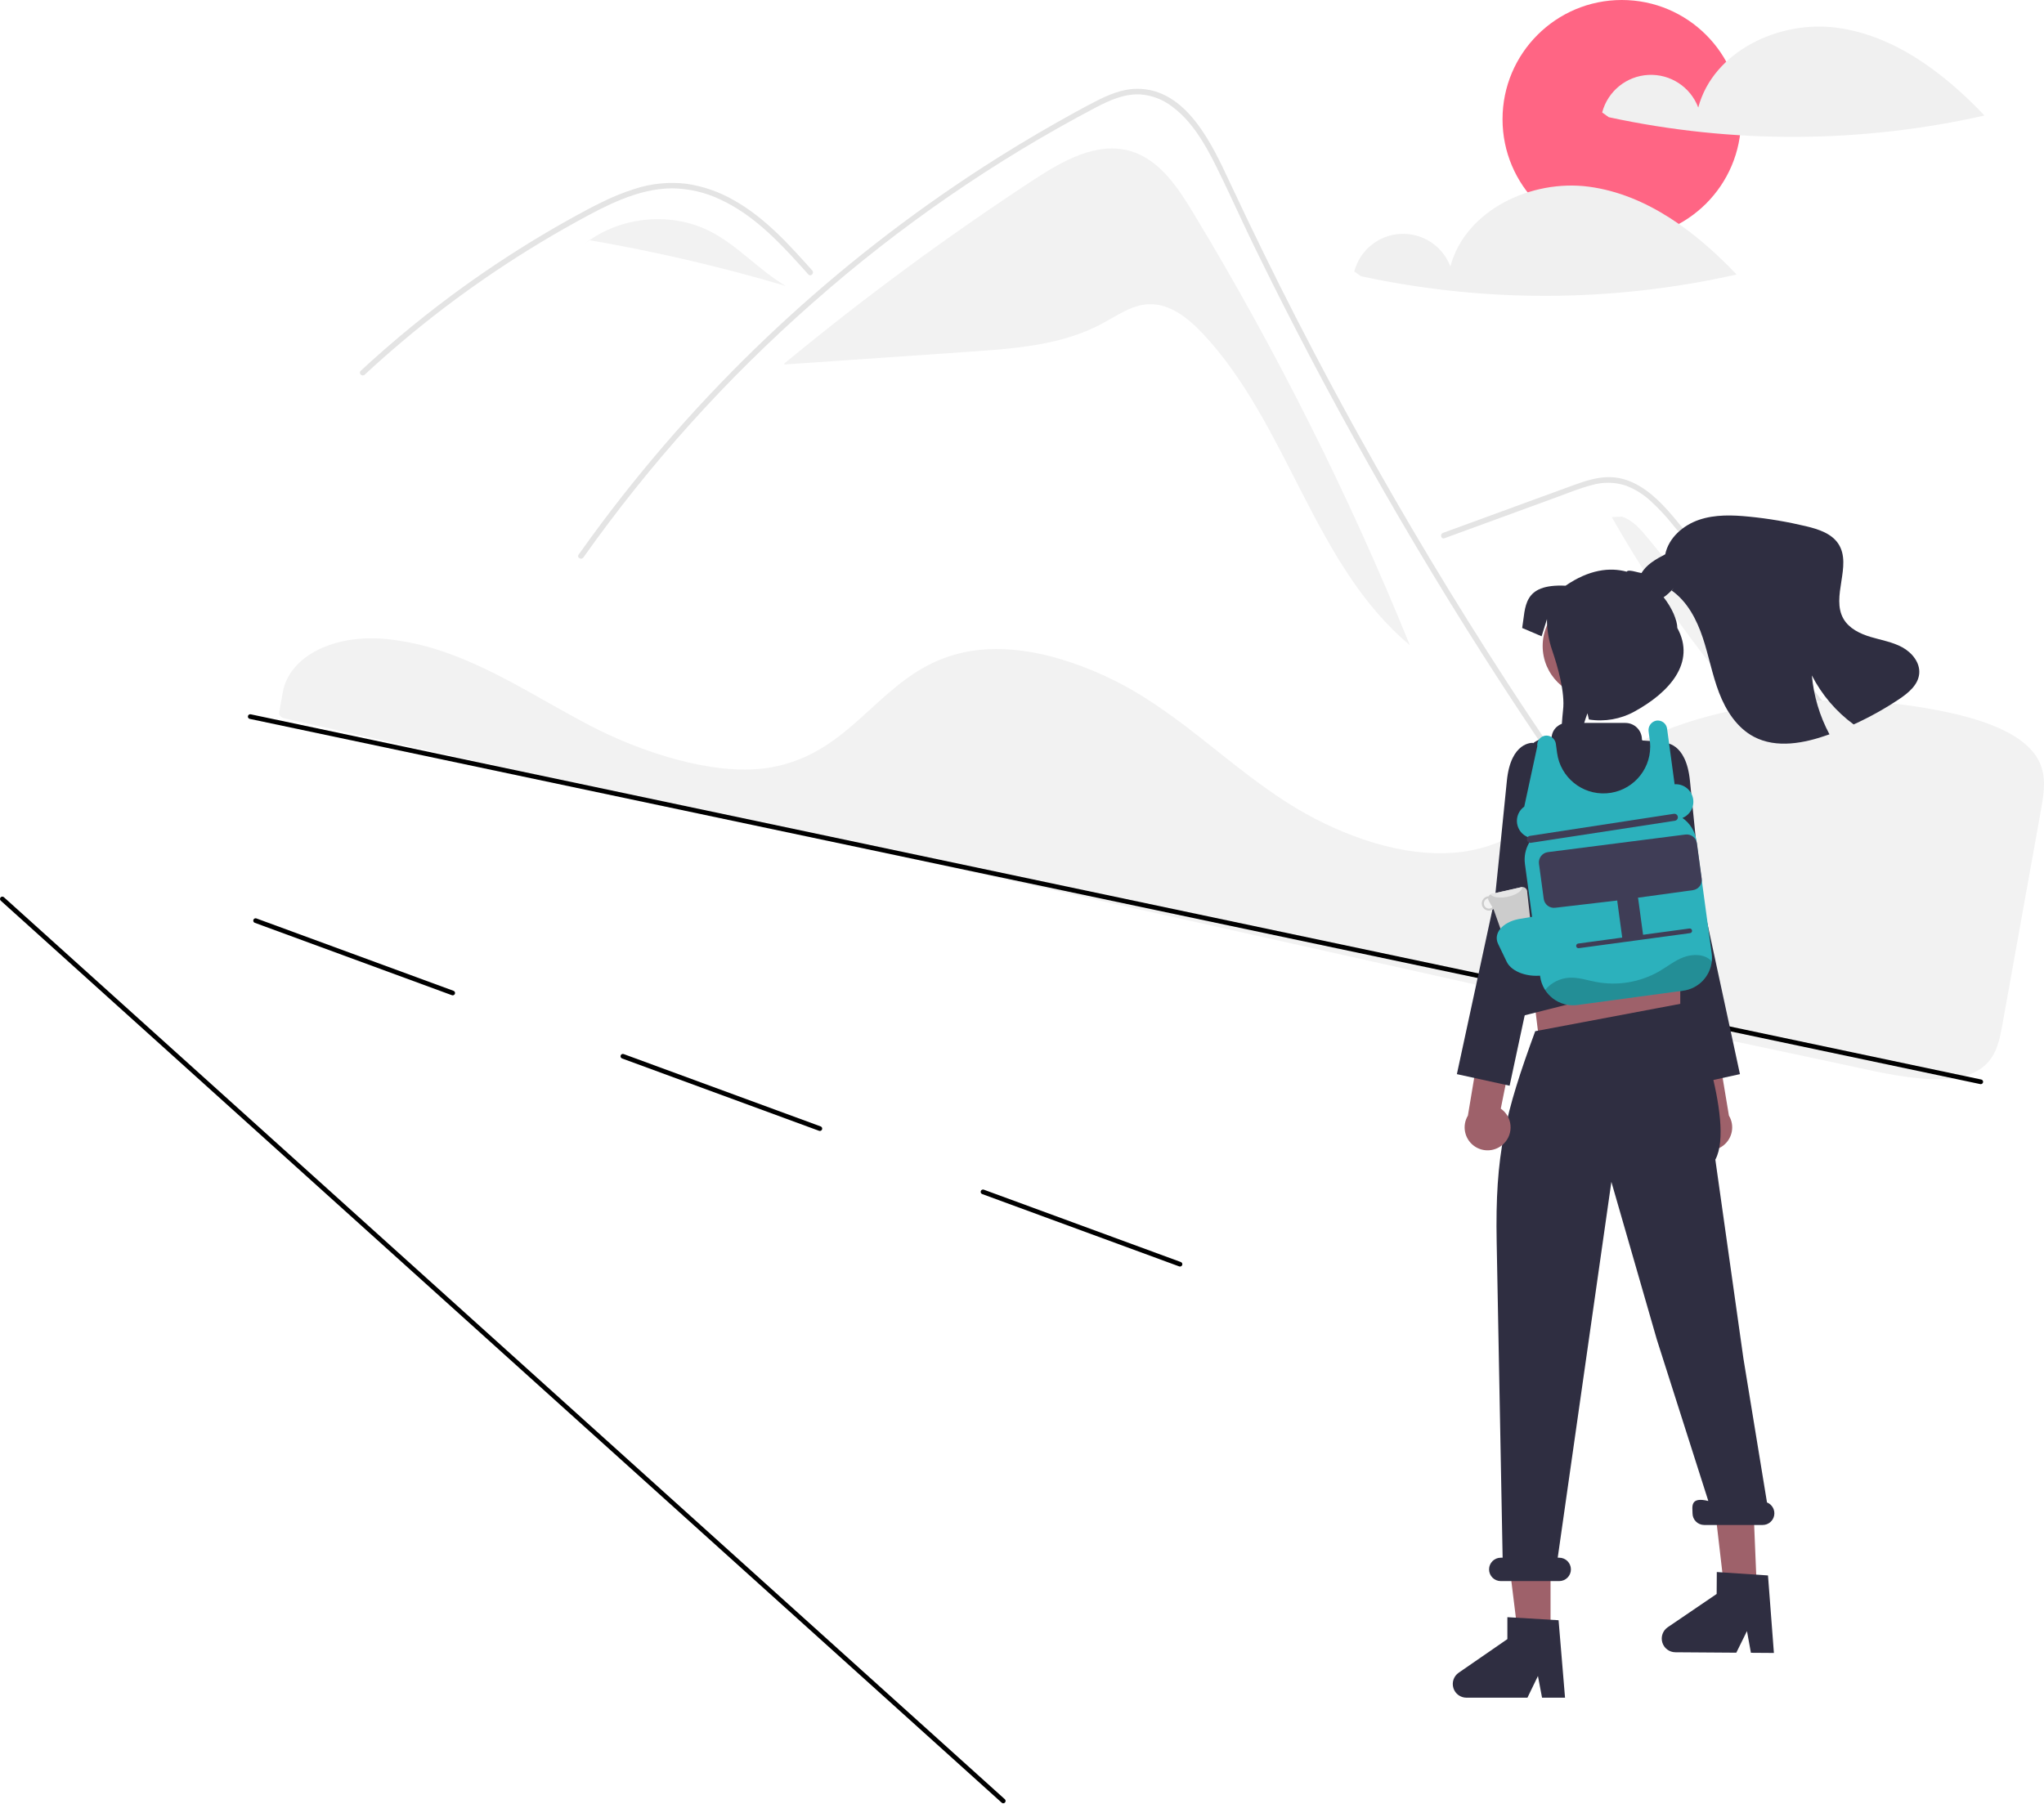
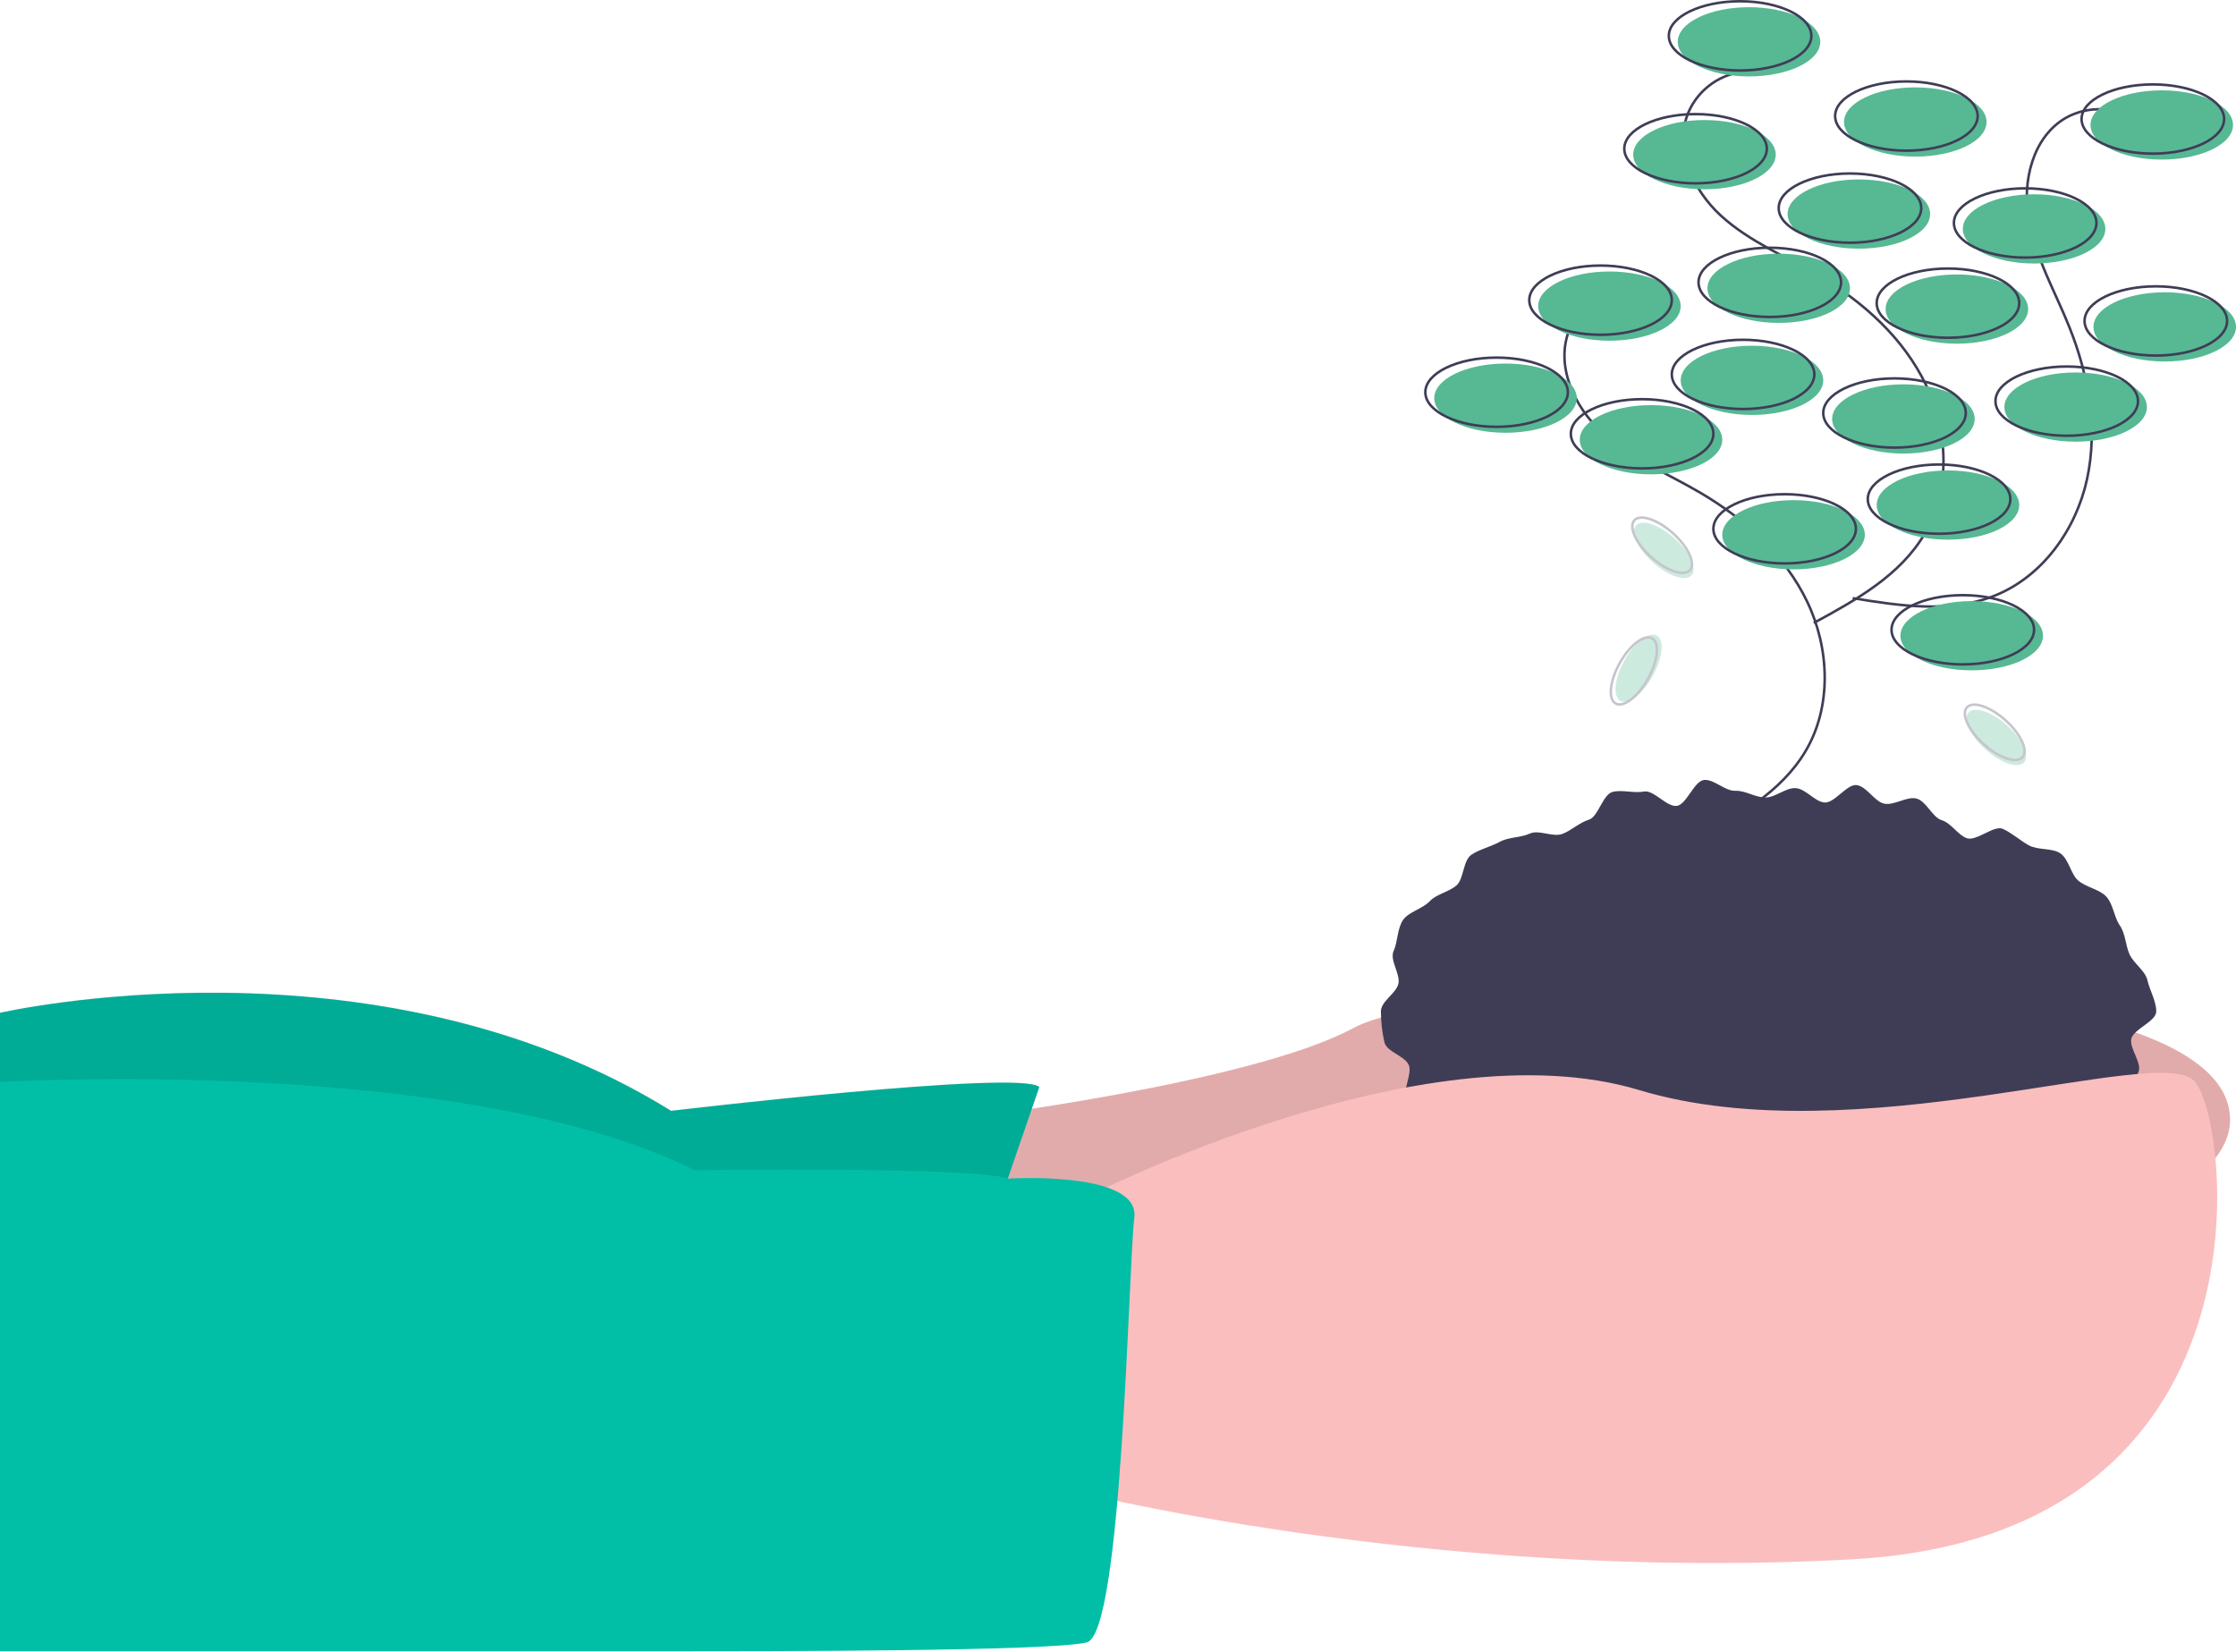
- <svg xmlns="http://www.w3.org/2000/svg" id="currentIllo" data-name="Layer 1" width="874.039" height="771.292" viewBox="0 0 874.039 771.292" class="injected-svg DownloadModal__ImageFile-sc-p17csy-5 iIfSkb grid_media">
-   <path d="M673.062,155.137c-6.611-10.934-14.444-22.608-26.712-26.178-14.207-4.135-28.802,4.079-41.181,12.184a1200.013,1200.013,0,0,0-106.794,78.684l.037.424q39.846-2.748,79.691-5.496c19.192-1.324,39.044-2.83,56.005-11.909,6.436-3.445,12.71-8.047,20.003-8.368,9.061-.398,16.962,5.93,23.17,12.541,36.727,39.109,47.355,98.916,88.558,133.276A1307.621,1307.621,0,0,0,673.062,155.137Z" transform="translate(-162.9803 -64.354)" fill="#f2f2f2" />
-   <path d="M898.816,486.852c-4.061-5.128-5.721-6.33-9.727-11.505Q840.159,412.063,797.108,344.504q-29.241-45.883-55.583-93.529-12.541-22.651-24.394-45.658-9.198-17.839-17.985-35.891c-1.675-3.437-3.303-6.891-4.923-10.352-3.817-8.139-7.563-16.318-11.585-24.346-4.583-9.151-10.162-18.744-18.578-24.891a25.346,25.346,0,0,0-13.204-5.081c-6.851-.443-13.173,2.386-19.115,5.476a615.324,615.324,0,0,0-120.996,83.438A629.917,629.917,0,0,0,412.444,302.789c-.869,1.241-2.924.055-2.047-1.193q5.18-7.325,10.565-14.492A633.399,633.399,0,0,1,582.67,136.269q15.73-10.194,32.051-19.431c5.484-3.106,10.992-6.171,16.594-9.048,5.492-2.821,11.324-5.358,17.598-5.452,21.351-.332,32.407,23.848,40,40.119q3.58,7.681,7.246,15.314,13.856,28.981,28.779,57.432,9.21,17.566,18.823,34.927,29.917,54.062,63.596,105.935c29.743,45.808,59.25,86.275,93.134,129.112C901.424,486.362,899.756,488.053,898.816,486.852Z" transform="translate(-162.9803 -64.354)" fill="#e4e4e4" />
-   <path d="M508.636,181.73c-1.24-1.383-2.473-2.766-3.722-4.149-9.846-10.889-20.411-21.652-33.931-27.894a49.228,49.228,0,0,0-20.624-4.781c-7.38.024-14.595,1.96-21.414,4.67-3.224,1.288-6.377,2.75-9.482,4.307-3.548,1.786-7.033,3.69-10.502,5.61q-9.767,5.405-19.281,11.284-18.93,11.699-36.674,25.184-9.198,6.993-18.017,14.445-8.202,6.922-16.073,14.216c-1.122,1.035-2.797-.64-1.675-1.675,1.383-1.288,2.782-2.568,4.18-3.832q5.927-5.358,12.043-10.51,11.153-9.411,22.884-18.096,18.242-13.513,37.74-25.192,9.743-5.832,19.755-11.174c2.015-1.075,4.054-2.126,6.116-3.121a97.502,97.502,0,0,1,14.54-5.919,51.724,51.724,0,0,1,21.96-2.157,57.173,57.173,0,0,1,20.261,7.009c13.275,7.42,23.572,18.894,33.591,30.091C511.323,181.184,509.655,182.867,508.636,181.73Z" transform="translate(-162.9803 -64.354)" fill="#e4e4e4" />
-   <path d="M780.643,294.569l31.811-11.635L828.249,277.157c5.144-1.881,10.276-4.023,15.593-5.37a24.6,24.6,0,0,1,14.114.18,32.529,32.529,0,0,1,11.008,6.824,89.337,89.337,0,0,1,9.029,9.642c3.439,4.133,6.827,8.308,10.23,12.47q21.068,25.765,41.86,51.755,20.792,25.989,41.306,52.198,20.564,26.274,40.845,52.767,2.484,3.246,4.965,6.494c.914,1.196,2.973.017,2.047-1.196q-20.431-26.76-41.147-53.3-20.767-26.604-41.82-52.982-21.053-26.378-42.391-52.527-5.316-6.515-10.649-13.015c-2.999-3.655-5.965-7.35-9.254-10.753-6.039-6.245-13.583-11.764-22.614-11.914-5.31-.088-10.448,1.597-15.381,3.381-5.318,1.924-10.624,3.884-15.935,5.826l-32.034,11.716-8.008,2.929c-1.421.52-.807,2.812.63,2.286Z" transform="translate(-162.9803 -64.354)" fill="#e4e4e4" />
-   <path d="M466.796,163.388c-16.166-8.308-36.868-6.681-51.723,3.699a737.726,737.726,0,0,1,83.932,19.589C487.555,179.967,478.599,169.455,466.796,163.388Z" transform="translate(-162.9803 -64.354)" fill="#f2f2f2" />
-   <path d="M414.914,167.059l-3.112,2.53c1.053-.885,2.147-1.715,3.271-2.501C415.02,167.078,414.967,167.068,414.914,167.059Z" transform="translate(-162.9803 -64.354)" fill="#f2f2f2" />
-   <path d="M867.766,294.685c-3.131-3.812-6.517-7.803-11.201-9.351l-4.373.172A496.015,496.015,0,0,0,984.306,436.543Q926.036,365.614,867.766,294.685Z" transform="translate(-162.9803 -64.354)" fill="#f2f2f2" />
-   <path d="M667.565,606.081a.992.992,0,0,1-.345-.062l-84.261-30.953a1.0 1,0,0,1,.689-1.877L667.91,604.142a1.0 1,0,0,1-.345,1.938Z" transform="translate(-162.9803 -64.354)" />
-   <path d="M513.565,548.081a.992.992,0,0,1-.345-.062l-84.261-30.953a1.0 1,0,0,1,.689-1.877L513.91,546.142a1.0 1,0,0,1-.345,1.938Z" transform="translate(-162.9803 -64.354)" />
-   <path d="M356.565,490.081a.992.992,0,0,1-.345-.062l-84.261-30.953a1.0 1,0,1,1,.689-1.877L356.91,488.142a1.0 1,0,0,1-.345,1.938Z" transform="translate(-162.9803 -64.354)" />
-   <path d="M340.778,339.738c-3.513-.785-7.07-1.405-10.583-1.837l-.511-.063c-23.321-2.777-43.01,6.958-45.796,22.645l-.495,2.838c-.309,1.795-.643,3.725-1.04,5.86-.192,1.054.867,2.132,2.407,2.476L845.649,497.037c39.607,8.564,79.087,17.024,117.337,25.144a177.652,177.652,0,0,0,21.711,3.511c10.927.926,18.927-.293,24.46-3.725l.001 0c6.877-4.253,8.607-11.157,10.019-19.078,2.846-15.997,5.877-32.793,8.897-49.538,2.661-14.758,5.316-29.477,7.832-43.574,1.478-8.369,2.281-15.869-2.879-22.891-5.596-7.598-17.581-13.494-35.623-17.527-.218-.049-.434-.097-.655-.145-56.592-12.407-117.619-2.55-151.854,24.53-3.942,3.118-7.734,6.553-11.401,9.875a158.915,158.915,0,0,1-17.302,14.232,66.95,66.95,0,0,1-10.666,5.986c-.257.125-.548.255-.851.372-.705.318-1.433.613-2.135.865a62.042,62.042,0,0,1-12.655,3.397l-.431.065c-.326.056-.678.107-1.027.147a68.206,68.206,0,0,1-7.479.589c-10.812.309-22.585-1.669-34.991-5.882a151.752,151.752,0,0,1-32.578-15.751c-10.814-6.914-20.639-14.717-30.141-22.263-4.173-3.316-8.49-6.743-12.828-10.046-.815-.622-1.618-1.23-2.434-1.842-5.313-3.969-10.177-7.354-14.871-10.348a146.281,146.281,0,0,0-37.143-17.035c-13.864-4.03-26.63-5.128-37.931-3.275a60.649,60.649,0,0,0-9.253,2.27c-13.923,4.597-23.917,13.74-33.581,22.583-12.021,10.999-24.453,22.373-44.611,25.204-23.263,3.273-53.836-7.081-74.693-17.866-6.557-3.391-13.045-7.056-19.318-10.601q-3.801-2.148-7.611-4.28c-4.993-2.785-9.099-4.982-12.918-6.915l-1.208-.614c-.673-.337-1.346-.675-2.034-1.007-4.55-2.238-8.825-4.154-13.075-5.86l-1.004-.409c-2.021-.785-3.918-1.486-5.788-2.137l-.747-.259A109.236,109.236,0,0,0,340.778,339.738Z" transform="translate(-162.9803 -64.354)" fill="#f2f2f2" />
-   <path d="M1009.981,528.062a1.009,1.009,0,0,1-.208-.021l-740-156.208a1,1,0,0,1,.413-1.957l740,156.208a1,1,0,0,1-.206,1.979Z" transform="translate(-162.9803 -64.354)" />
-   <circle cx="693.5" cy="51" r="51" fill="#ff6584" />
-   <path d="M948.516,76.224c-24.717-3.341-52.935,10.019-59.341,34.124a21.597,21.597,0,0,0-41.093,2.109l2.83,2.027a372.275,372.275,0,0,0,160.659-.726C994.377,95.688,973.233,79.565,948.516,76.224Z" transform="translate(-162.9803 -64.354)" fill="#f0f0f0" />
-   <path d="M842.516,144.224c-24.717-3.341-52.935,10.019-59.341,34.124a21.597,21.597,0,0,0-41.093,2.109l2.83,2.027a372.275,372.275,0,0,0,160.659-.726C888.377,163.688,867.233,147.565,842.516,144.224Z" transform="translate(-162.9803 -64.354)" fill="#f0f0f0" />
-   <path d="M886.872,553.437a9.76,9.76,0,0,1,1.357-14.904L872.689,461.346l17.161,5.51,12.439,74.659A9.813,9.813,0,0,1,886.872,553.437Z" transform="translate(-162.9803 -64.354)" fill="#9e616a" />
-   <path d="M863.926,390.13l10.648-8.037s9.393-.665,11.056,16.274,5.079,49.95,5.079,49.95l16.293,75.463-22.554,4.95-17.451-81.438-10.469-24.184Z" transform="translate(-162.9803 -64.354)" fill="#2f2e41" />
-   <polygon points="718.5 449 658.5 448 653.5 407 718.5 407 718.5 449" fill="#9e616a" />
-   <polygon points="663.032 699.832 649.181 699.831 642.591 646.404 663.034 646.405 663.032 699.832" fill="#9e616a" />
-   <polygon points="751.276 680.645 737.425 680.548 731.21 627.076 749.225 631.209 751.276 680.645" fill="#9e616a" />
-   <polygon points="707.954 371.691 711.092 379.851 710.465 388.011 649.04 409.286 652.088 373.574 658.993 365.414 707.954 371.691" fill="#ffb6b6" />
-   <circle cx="681.602" cy="276.32" r="21.938" fill="#9e616a" />
-   <path d="M832.208,790.486h-9.829l-1.754-9.279-4.493,9.279H790.064a5.86,5.86,0,0,1-3.33-10.682l20.817-14.377v-9.381l21.896,1.307Z" transform="translate(-162.9803 -64.354)" fill="#2f2e41" />
-   <path d="M921.523,771.351l-9.828-.069-1.689-9.292-4.558,9.248-26.067-.182a5.86,5.86,0,0,1-3.255-10.705l20.917-14.231.066-9.381,21.886,1.46Z" transform="translate(-162.9803 -64.354)" fill="#2f2e41" />
-   <path d="M918.566,706.973l-10.086-61.619-12-85c8.788-16.32-11-67-11-67l-2.793.134L819.467,505.415l.014-.061c-12.931,35.268-17.215,52.691-16.506,90.248l2.547,135.01h-.799a5,5,0,0,0,0,10h25a5,5,0,0,0,0-10h-.645l22.947-160.757L871.48,637.354l22,69c-8-2-6.758,2.634-6.758,5.258a5,5,0,0,0,5,5h25a4.995,4.995,0,0,0,1.844-9.639Z" transform="translate(-162.9803 -64.354)" fill="#2f2e41" />
-   <path d="M890.403,495.979l-2-20a3.987,3.987,0,0,0-3.605-2.995c-.833-9.527-4.339-50.629-4.549-52.421l-.008-.076-1.594-34.058a5.037,5.037,0,0,0-4.703-4.79l-8.421-.55a.446.446,0,0,1-.431-.445,7.081,7.081,0,0,0-7.081-7.081H833.08a6.63,6.63,0,0,0-6.576,5.804.44.44,0,0,1-.448.396l-.003-0a11.845,11.845,0,0,0-11.915,9.824c-3.408,19.831-10.239,64.84-6.862,89.862,1.176,8.711-1.359,1.812-1.803,9.1a5.365,5.365,0,0,0,1.336,3.89c-2.058.598-2.856,2.821-2.328,4.916l-.438-.108a4,4,0,0,0,4.856,2.901L885.502,480.836C887.644,480.296,890.943,498.121,890.403,495.979Z" transform="translate(-162.9803 -64.354)" fill="#2f2e41" />
-   <path d="M806.089,553.437a9.76,9.76,0,0,0-1.357-14.904l15.54-77.187-17.161,5.51-12.439,74.659A9.813,9.813,0,0,0,806.089,553.437Z" transform="translate(-162.9803 -64.354)" fill="#9e616a" />
-   <path d="M829.034,390.13l-10.648-8.037s-9.393-.665-11.056,16.274-5.079,49.95-5.079,49.95l-16.293,75.463,22.554,4.95,17.451-81.438,10.469-24.184Z" transform="translate(-162.9803 -64.354)" fill="#2f2e41" />
-   <path d="M868.076,321.166c4.087,1.217,7.9-2.202,10.745-5.441l-1.011,1.2c6.692,4.713,10.693,12.39,13.289,20.161,2.596,7.763,4.044,15.894,6.975,23.546,2.93,7.643,7.66,15.037,14.9,18.85,9.699,5.107,21.583,2.785,31.9-.9.137-.051.266-.094.403-.146a65.737,65.737,0,0,1-7.523-25.191,59.771,59.771,0,0,0,17.873,20.967,137.213,137.213,0,0,0,19.381-10.779c3.984-2.665,8.183-6.109,8.645-10.882.471-4.738-3.067-9.065-7.24-11.344-4.173-2.279-8.971-3.05-13.529-4.421-4.55-1.362-9.194-3.599-11.584-7.711-5.509-9.459,3.761-22.8-2.151-32.02-2.913-4.533-8.568-6.349-13.812-7.609a182.606,182.606,0,0,0-24.317-4.104c-7.189-.72-14.617-.985-21.455,1.328-6.838,2.313-13.041,7.686-14.506,14.763-3.993,2.099-8.217,4.421-10.359,8.405C862.558,313.815,863.749,319.881,868.076,321.166Z" transform="translate(-162.9803 -64.354)" fill="#2f2e41" />
-   <path d="M874.177,319.572c3.914,4.903,6.044,10.205,6.044,13.38,8.13,14.859-3.496,27.623-18.356,35.753a30.443,30.443,0,0,1-19.45,3.391l-.622-2.654-.842,2.39s-9.675,31.954-12.866,33.828c1.211-5.687,2.598-32.017,3.272-37.567.933-7.554-2.32-18.799-4.667-25.638a40.366,40.366,0,0,1-2.21-13.1v-.195l-2.285,7.34-8.319-3.549c1.548-8.878,0-18.956,18.556-18.082,10.036-6.902,18.873-7.953,26.133-5.996.937-1.448,6.339,1.264,7.9.502" transform="translate(-162.9803 -64.354)" fill="#2f2e41" />
-   <path d="M894.95,475.58a14.211,14.211,0,0,1-12.22,12.5l-45.17,6.12a14.224,14.224,0,0,1-15.99-12.18l-6.51-48.14a14.175,14.175,0,0,1,1.8-9.04l-.31-2.34a7.49,7.49,0,0,1-1.78-13.14l5.58-25.85a4.007,4.007,0,0,1,3.82-4.54,4.113,4.113,0,0,1,4.13,3.63l.51,3.8a20.001,20.001,0,0,0,39.82-2.66,20.672,20.672,0,0,0-.18-2.71l-.5-3.74a4.15,4.15,0,0,1,3.18-4.69,3.999,3.999,0,0,1,4.71,3.4l3.23,23.8a7.492,7.492,0,0,1,3.35,14.41,14.165,14.165,0,0,1,5.97,9.74l6.52,48.15A14,14,0,0,1,894.95,475.58Z" transform="translate(-162.9803 -64.354)" fill="#2cb1bc" />
-   <path d="M815.906,423.559a1.502,1.502,0,0,1,1.285-1.688l61.566-9.437a1.5,1.5,0,1,1,.402,2.973l-61.566,9.437A1.502,1.502,0,0,1,815.906,423.559Z" transform="translate(-162.9803 -64.354)" fill="#3f3d56" />
-   <path d="M823.101,448.829l-2.035-15.036a4.413,4.413,0,0,1,3.782-4.965l58.801-7.522a4.413,4.413,0,0,1,4.965,3.782l2.035,15.036a4.413,4.413,0,0,1-3.782,4.965L863.381,448.32a4.413,4.413,0,0,1,.117.489l2.079,15.36,19.819-2.682a1,1,0,1,1,.268,1.982l-19.819,2.682-8.919,1.207L838.098,469.906a1,1,0,0,1-.268-1.982l18.828-2.548-2.079-15.36a4.414,4.414,0,0,1-.017-.502l-26.496,3.097A4.413,4.413,0,0,1,823.101,448.829Z" transform="translate(-162.9803 -64.354)" fill="#3f3d56" />
-   <path d="M591.98,835.646a.998.998,0,0,1-.669-.257l-428-385.792a1,1,0,0,1,1.339-1.486l428,385.792a1,1,0,0,1-.67,1.743Z" transform="translate(-162.9803 -64.354)" />
-   <path d="M816.03,445.94a2.026,2.026,0,0,0-2.15-2.17,1.864,1.864,0,0,0-.32.04l-12.66,2.86a2.085,2.085,0,0,0-1.34,1.03,2.606,2.606,0,0,0-.55.08,3.076,3.076,0,1,0,1.36,6,3.118,3.118,0,0,0,1.24-.6l4.29,12.08a2.015,2.015,0,0,0,2.21.97l8.23-1.86a2.043,2.043,0,0,0,1.57-1.82Zm-15.85,6.98a2.2,2.2,0,0,1-.98-4.29c.04-.01.08,0,.12-.01a2.071,2.071,0,0,0,.27,1.04L801.16,452.4A2.071,2.071,0,0,1,800.18,452.92Z" transform="translate(-162.9803 -64.354)" fill="#ccc" />
-   <path d="M813.88,443.77c.12,1.6-2.62,3.44-6.29,4.17-3.37.69-6.39.21-7.24-1.05a1.919,1.919,0,0,1,.55-.22l12.66-2.86A1.864,1.864,0,0,1,813.88,443.77Z" transform="translate(-162.9803 -64.354)" fill="#e6e6e6" />
-   <path d="M807.264,475.724l-3.675-7.646c-2.153-4.479,1.789-9.245,8.787-10.624L821,456l3.607,25.202-.747.147C816.862,482.727,809.417,480.203,807.264,475.724Z" transform="translate(-162.9803 -64.354)" fill="#2cb1bc" />
-   <g opacity="0.2">
-     <path d="M894.95,475.58a14.211,14.211,0,0,1-12.22,12.5l-45.17,6.12a14.208,14.208,0,0,1-13.87-6.42,14.512,14.512,0,0,1,10.36-5.24c3.88-.2,7.64,1.09,11.44,1.81a39.589,39.589,0,0,0,26.83-4.45c3.53-2.05,6.71-4.67,10.59-6.13,3.88-1.45,8.89-1.4,11.7,1.43A4.033,4.033,0,0,1,894.95,475.58Z" transform="translate(-162.9803 -64.354)" />
+ <svg xmlns="http://www.w3.org/2000/svg" data-name="Layer 1" width="886" height="654.301" viewBox="0 0 886 654.301">
+   <path d="M534.697,566.284s117.663-14.12,158.845-36.475,347.105-32.946,347.105,36.475S688.835,666.298,688.835,666.298L504.105,655.708Z" transform="translate(-157 -122.5995)" fill="#fbbebe" />
+   <path d="M534.697,566.284s117.663-14.12,158.845-36.475,347.105-32.946,347.105,36.475S688.835,666.298,688.835,666.298L504.105,655.708Z" transform="translate(-157 -122.5995)" opacity="0.1" />
+   <path d="M568.819,553.341l-24.709,71.774L157,629.822V523.926s148.255-34.122,265.918,38.829C422.918,562.754,561.76,546.282,568.819,553.341Z" transform="translate(-157 -122.5995)" fill="#00bfa6" />
+   <path d="M568.819,553.226,544.11,625,157,629.707V523.81s148.255-34.122,265.918,38.829C422.918,562.639,561.76,546.166,568.819,553.226Z" transform="translate(-157 -122.5995)" opacity="0.1" />
+   <path d="M1011.404,523.337c0,4.01-8.993,6.987-9.877,10.856-.877,3.837,4.466,9.672,2.775,13.336a72.563,72.563,0,0,1-6.172,10.733c-2.215,3.171-9.057,2.708-11.862,5.682a94.319,94.319,0,0,1-8.712,7.576c-2.977,2.476-7.01,2.995-10.395,5.274-3.219,2.167-2.829,10.116-6.389,12.089-3.402,1.886-8.61.369-12.3,2.064-3.542,1.627-5.41,7.511-9.197,8.95-3.652,1.388-8.173.79-12.034,1.992-3.737,1.163-7.918.974-11.834,1.954-3.803.951-6.707,6.651-10.662,7.419-3.854.749-8.371-1.248-12.356-.681-3.892.554-8.418-4.372-12.421-3.999-3.918.365-7.611,2.645-11.624,2.829-3.935.181-7.825,1.914-11.839,1.914-4.013,0-8.155,3.765-12.089,3.585-4.013-.184-7.646-5.891-11.564-6.256-4.004-.373-8.779,5.589-12.671,5.035-3.985-.567-7.141-6.402-10.995-7.151-3.957-.769-9.067,3.402-12.87,2.451-3.916-.979-6.241-7.768-9.978-8.931-3.861-1.202-8.647.426-12.299-.962-3.788-1.439-8.402-1.208-11.944-2.835-3.69-1.695-6.339-5.706-9.742-7.591-3.56-1.973-5.202-6.867-8.421-9.035-3.385-2.279-8.543-1.988-11.52-4.464-3.143-2.614-9.032-2.75-11.684-5.563-2.805-2.974-3.94-7.969-6.155-11.141-2.333-3.34,2.245-10.403.617-13.933-1.69-3.664-8.756-5.152-9.632-8.989a56.435,56.435,0,0,1-1.384-12.207c0-4.01,6.043-7.075,6.927-10.943.877-3.837-3.571-9.348-1.88-13.012,1.629-3.531,1.421-8.959,3.754-12.3,2.215-3.171,7.742-4.415,10.548-7.389,2.652-2.812,7.4-3.596,10.543-6.21,2.977-2.476,2.598-9.942,5.983-12.221,3.219-2.167,7.712-3.156,11.273-5.129,3.402-1.886,8.217-1.568,11.907-3.263,3.542-1.627,9.091,1.579,12.877.14,3.652-1.388,6.614-4.421,10.476-5.623,3.737-1.163,5.493-10.035,9.409-11.014,3.803-.951,8.481.628,12.437-.141,3.854-.749,9.04,6.251,13.025,5.684,3.892-.554,6.802-9.898,10.806-10.27,3.918-.365,8.337,4.475,12.349,4.29,3.935-.181,7.886,2.655,11.9,2.655,4.013,0,8.012-3.892,11.946-3.711,4.013.184,7.551,5.327,11.469,5.692,4.004.373,8.919-7.45,12.811-6.896,3.985.567,7.064,6.614,10.918,7.363,3.957.769,8.912-2.986,12.716-2.034,3.916.979,6.273,7.407,10.01,8.57,3.861,1.202,6.24,5.736,9.892,7.124,3.788,1.439,10.823-5.294,14.366-3.667,3.69,1.695,6.878,4.628,10.28,6.514,3.56,1.973,9.22.981,12.439,3.148,3.385,2.279,4.218,8.398,7.195,10.874,3.143,2.614,8.327,3.401,10.98,6.213,2.805,2.974,3.195,8.304,5.41,11.476,2.333,3.34,2.26,7.969,3.888,11.499,1.69,3.664,6.202,6.435,7.078,10.271C1008.786,514.895,1011.404,519.328,1011.404,523.337Z" transform="translate(-157 -122.5995)" fill="#3f3d56" />
+   <path d="M587.645,596.877S720.604,528.632,806.498,554.518s205.91-18.826,220.029-3.53,34.122,180.024-135.312,189.437-314.159-28.239-314.159-28.239Z" transform="translate(-157 -122.5995)" fill="#fbbebe" />
+   <path d="M556.334,589.609S608.825,586.287,606.471,605.113s-4.707,164.728-18.826,168.258-125.899,3.53-171.788,3.53H157V551.326s183.554-10.928,275.331,34.961C432.331,586.287,542.672,584.694,556.334,589.609Z" transform="translate(-157 -122.5995)" fill="#00bfa6" />
+   <path d="M802.239,236.779a27.041,27.041,0,0,0-23.309,16.297c-5.828,14.089,1.676,30.638,12.942,40.912s25.737,16.146,38.886,23.865c17.661,10.368,33.53,24.76,42.367,43.234s9.776,41.359-.611,59.008c-9.641,16.381-27.171,26.186-43.891,35.228" transform="translate(-157 -122.5995)" fill="none" stroke="#3f3d56" stroke-miterlimit="10" />
+   <path d="M849.304,150.885a27.041,27.041,0,0,0-23.309,16.297c-5.828,14.089,1.676,30.638,12.942,40.912s25.737,16.146,38.886,23.865c17.661,10.368,33.53,24.76,42.367,43.234s9.776,41.359-.611,59.008c-9.641,16.381-27.171,26.186-43.891,35.228" transform="translate(-157 -122.5995)" fill="none" stroke="#3f3d56" stroke-miterlimit="10" />
+   <path d="M1004.051,170.64a27.041,27.041,0,0,0-28.408-1.382c-13.233,7.572-17.431,25.252-14.812,40.272s10.467,28.523,16.138,42.675c7.618,19.009,11.356,40.104,7.034,60.122s-17.588,38.688-36.606,46.285c-17.652,7.051-37.515,4.072-56.271.987" transform="translate(-157 -122.5995)" fill="none" stroke="#3f3d56" stroke-miterlimit="10" />
+   <ellipse cx="710.683" cy="211.889" rx="28.239" ry="13.716" fill="#57b894" />
+   <ellipse cx="707.153" cy="209.536" rx="28.239" ry="13.716" fill="none" stroke="#3f3d56" stroke-miterlimit="10" />
+   <ellipse cx="771.867" cy="200.123" rx="28.239" ry="13.716" fill="#57b894" />
+   <ellipse cx="768.337" cy="197.77" rx="28.239" ry="13.716" fill="none" stroke="#3f3d56" stroke-miterlimit="10" />
+   <ellipse cx="781.28" cy="251.895" rx="28.239" ry="13.716" fill="#57b894" />
+   <ellipse cx="777.75" cy="249.541" rx="28.239" ry="13.716" fill="none" stroke="#3f3d56" stroke-miterlimit="10" />
+   <ellipse cx="775.397" cy="122.466" rx="28.239" ry="13.716" fill="#57b894" />
+   <ellipse cx="771.867" cy="120.113" rx="28.239" ry="13.716" fill="none" stroke="#3f3d56" stroke-miterlimit="10" />
+   <ellipse cx="704.799" cy="114.229" rx="28.239" ry="13.716" fill="#57b894" />
+   <ellipse cx="701.27" cy="111.876" rx="28.239" ry="13.716" fill="none" stroke="#3f3d56" stroke-miterlimit="10" />
+   <ellipse cx="736.568" cy="84.814" rx="28.239" ry="13.716" fill="#57b894" />
+   <ellipse cx="733.039" cy="82.46" rx="28.239" ry="13.716" fill="none" stroke="#3f3d56" stroke-miterlimit="10" />
+   <ellipse cx="805.989" cy="90.697" rx="28.239" ry="13.716" fill="#57b894" />
+   <ellipse cx="802.46" cy="88.344" rx="28.239" ry="13.716" fill="none" stroke="#3f3d56" stroke-miterlimit="10" />
+   <ellipse cx="857.761" cy="129.526" rx="28.239" ry="13.716" fill="#57b894" />
+   <ellipse cx="854.231" cy="127.172" rx="28.239" ry="13.716" fill="none" stroke="#3f3d56" stroke-miterlimit="10" />
+   <ellipse cx="675.384" cy="61.281" rx="28.239" ry="13.716" fill="#57b894" />
+   <ellipse cx="671.854" cy="58.928" rx="28.239" ry="13.716" fill="none" stroke="#3f3d56" stroke-miterlimit="10" />
+   <ellipse cx="693.033" cy="16.569" rx="28.239" ry="13.716" fill="#57b894" />
+   <ellipse cx="689.503" cy="14.216" rx="28.239" ry="13.716" fill="none" stroke="#3f3d56" stroke-miterlimit="10" />
+   <ellipse cx="856.584" cy="49.515" rx="28.239" ry="13.716" fill="#57b894" />
+   <ellipse cx="853.054" cy="47.162" rx="28.239" ry="13.716" fill="none" stroke="#3f3d56" stroke-miterlimit="10" />
+   <ellipse cx="596.55" cy="157.765" rx="28.239" ry="13.716" fill="#57b894" />
+   <ellipse cx="593.02" cy="155.411" rx="28.239" ry="13.716" fill="none" stroke="#3f3d56" stroke-miterlimit="10" />
+   <ellipse cx="694.21" cy="150.705" rx="28.239" ry="13.716" fill="#57b894" />
+   <ellipse cx="690.68" cy="148.352" rx="28.239" ry="13.716" fill="none" stroke="#3f3d56" stroke-miterlimit="10" />
+   <ellipse cx="822.462" cy="161.294" rx="28.239" ry="13.716" fill="#57b894" />
+   <ellipse cx="818.932" cy="158.941" rx="28.239" ry="13.716" fill="none" stroke="#3f3d56" stroke-miterlimit="10" />
+   <ellipse cx="754.218" cy="166.001" rx="28.239" ry="13.716" fill="#57b894" />
+   <ellipse cx="750.688" cy="163.648" rx="28.239" ry="13.716" fill="none" stroke="#3f3d56" stroke-miterlimit="10" />
+   <ellipse cx="758.924" cy="48.338" rx="28.239" ry="13.716" fill="#57b894" />
+   <ellipse cx="755.394" cy="45.985" rx="28.239" ry="13.716" fill="none" stroke="#3f3d56" stroke-miterlimit="10" />
+   <ellipse cx="637.732" cy="121.289" rx="28.239" ry="13.716" fill="#57b894" />
+   <ellipse cx="634.202" cy="118.936" rx="28.239" ry="13.716" fill="none" stroke="#3f3d56" stroke-miterlimit="10" />
+   <ellipse cx="654.205" cy="174.237" rx="28.239" ry="13.716" fill="#57b894" />
+   <ellipse cx="650.675" cy="171.884" rx="28.239" ry="13.716" fill="none" stroke="#3f3d56" stroke-miterlimit="10" />
+   <g opacity="0.3">
+     <ellipse cx="806.269" cy="387.365" rx="14.794" ry="6.407" transform="translate(-82.2221 779.5881) rotate(-60.79941)" fill="#57b894" />
+     <ellipse cx="804.407" cy="388.443" rx="14.794" ry="6.407" transform="translate(-84.11655 778.515) rotate(-60.79941)" fill="none" stroke="#3f3d56" stroke-miterlimit="10" />
+   </g>
+   <g opacity="0.3">
+     <ellipse cx="948.032" cy="414.816" rx="6.407" ry="14.794" transform="translate(-150.3063 722.0064) rotate(-48.17218)" fill="#57b894" />
+     <ellipse cx="947.387" cy="412.764" rx="6.407" ry="14.794" transform="translate(-148.9918 720.8422) rotate(-48.17218)" fill="none" stroke="#3f3d56" stroke-miterlimit="10" />
+   </g>
+   <g opacity="0.3">
+     <ellipse cx="816.25" cy="340.689" rx="6.407" ry="14.794" transform="translate(-138.9674 599.1163) rotate(-48.17218)" fill="#57b894" />
+     <ellipse cx="815.605" cy="338.636" rx="6.407" ry="14.794" transform="translate(-137.6529 597.9521) rotate(-48.17218)" fill="none" stroke="#3f3d56" stroke-miterlimit="10" />
  </g>
</svg>
